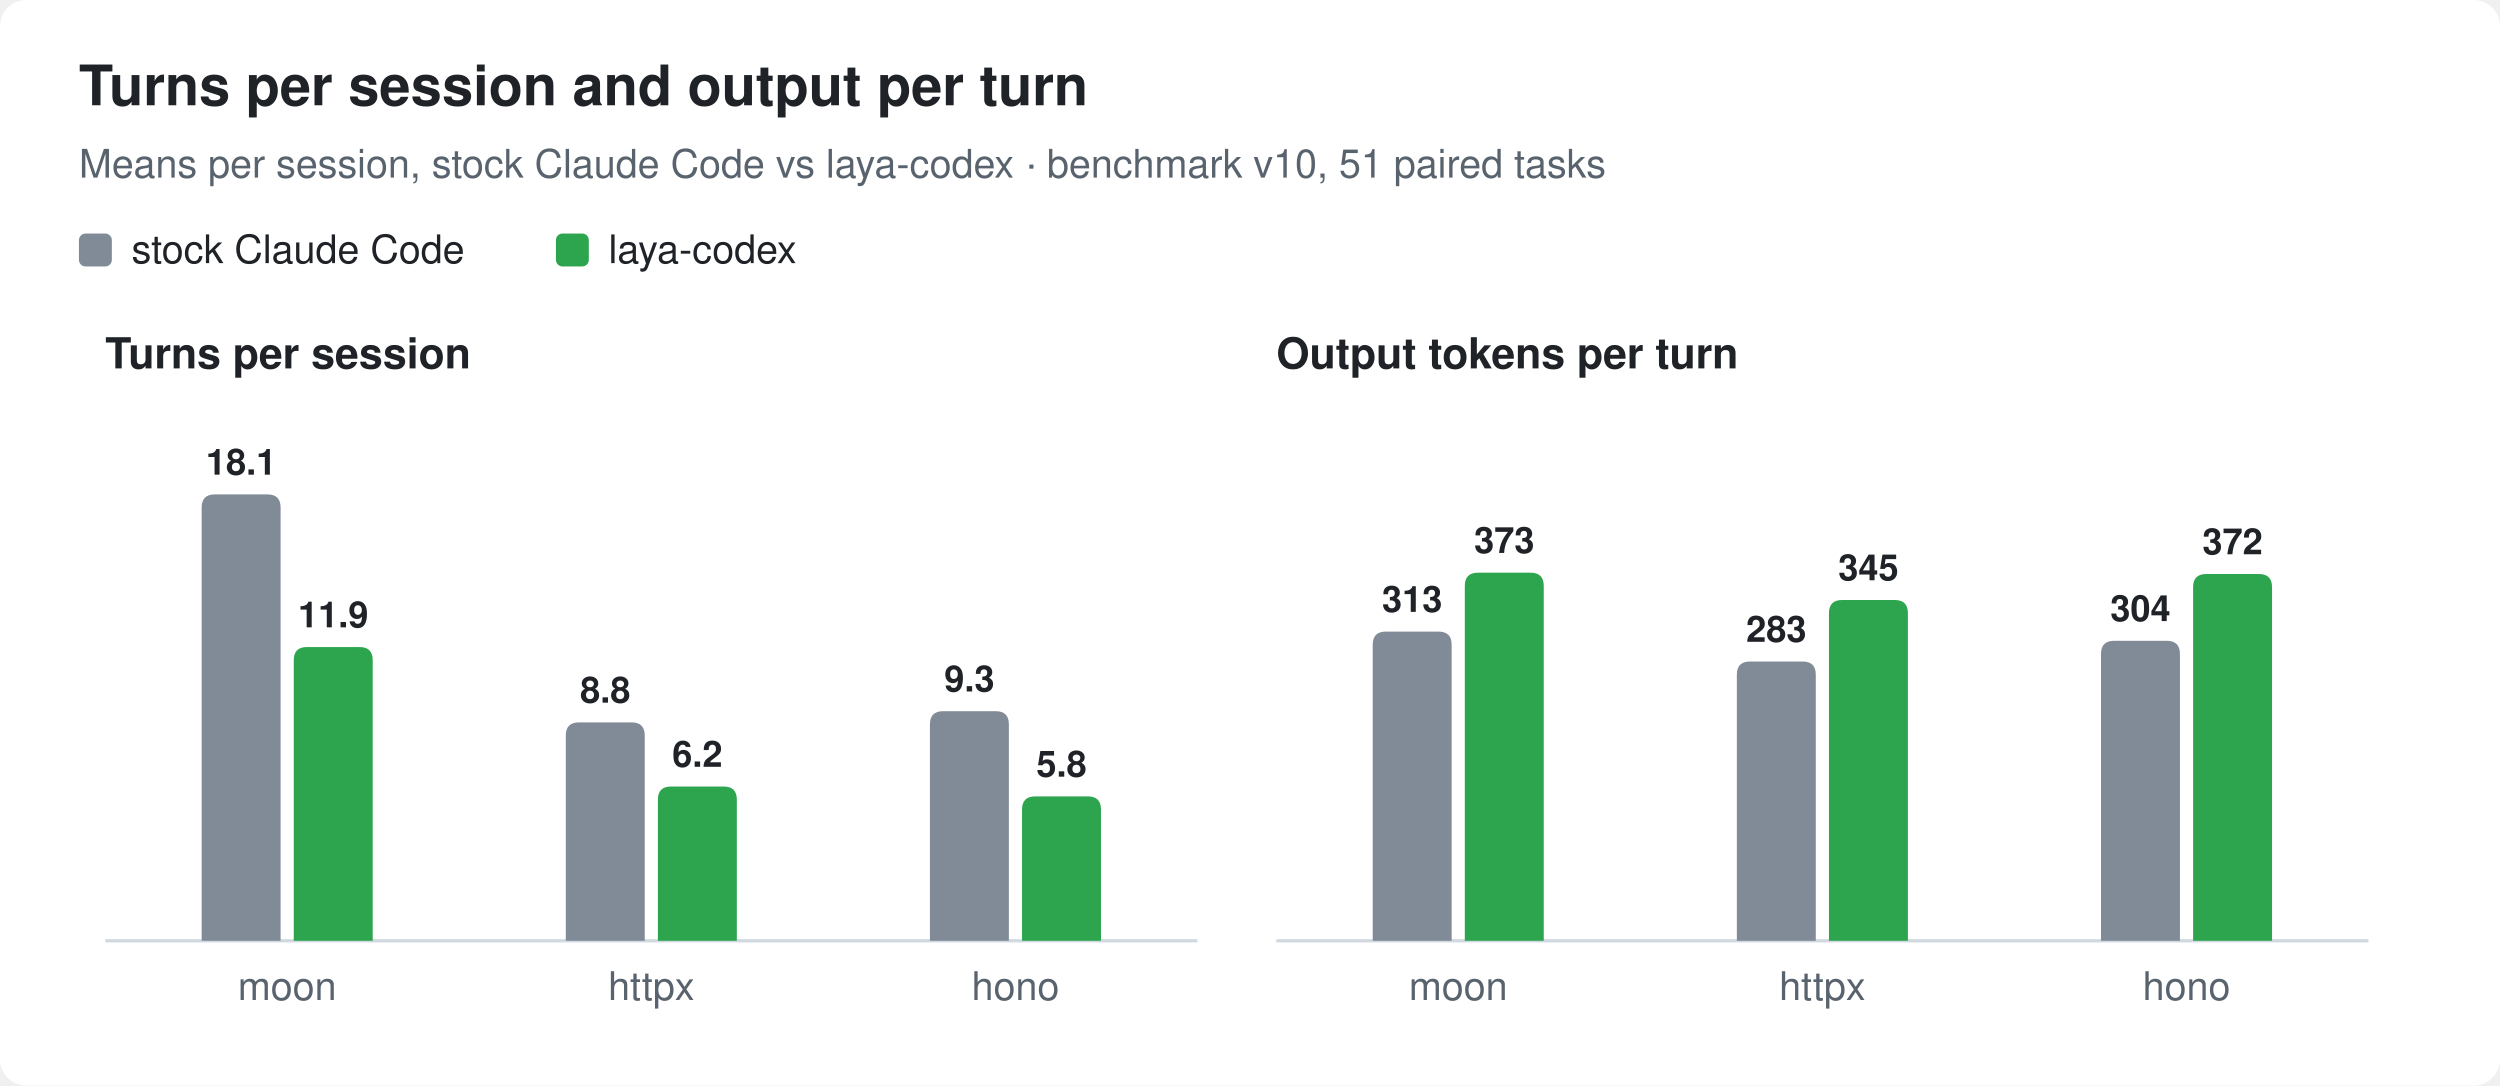
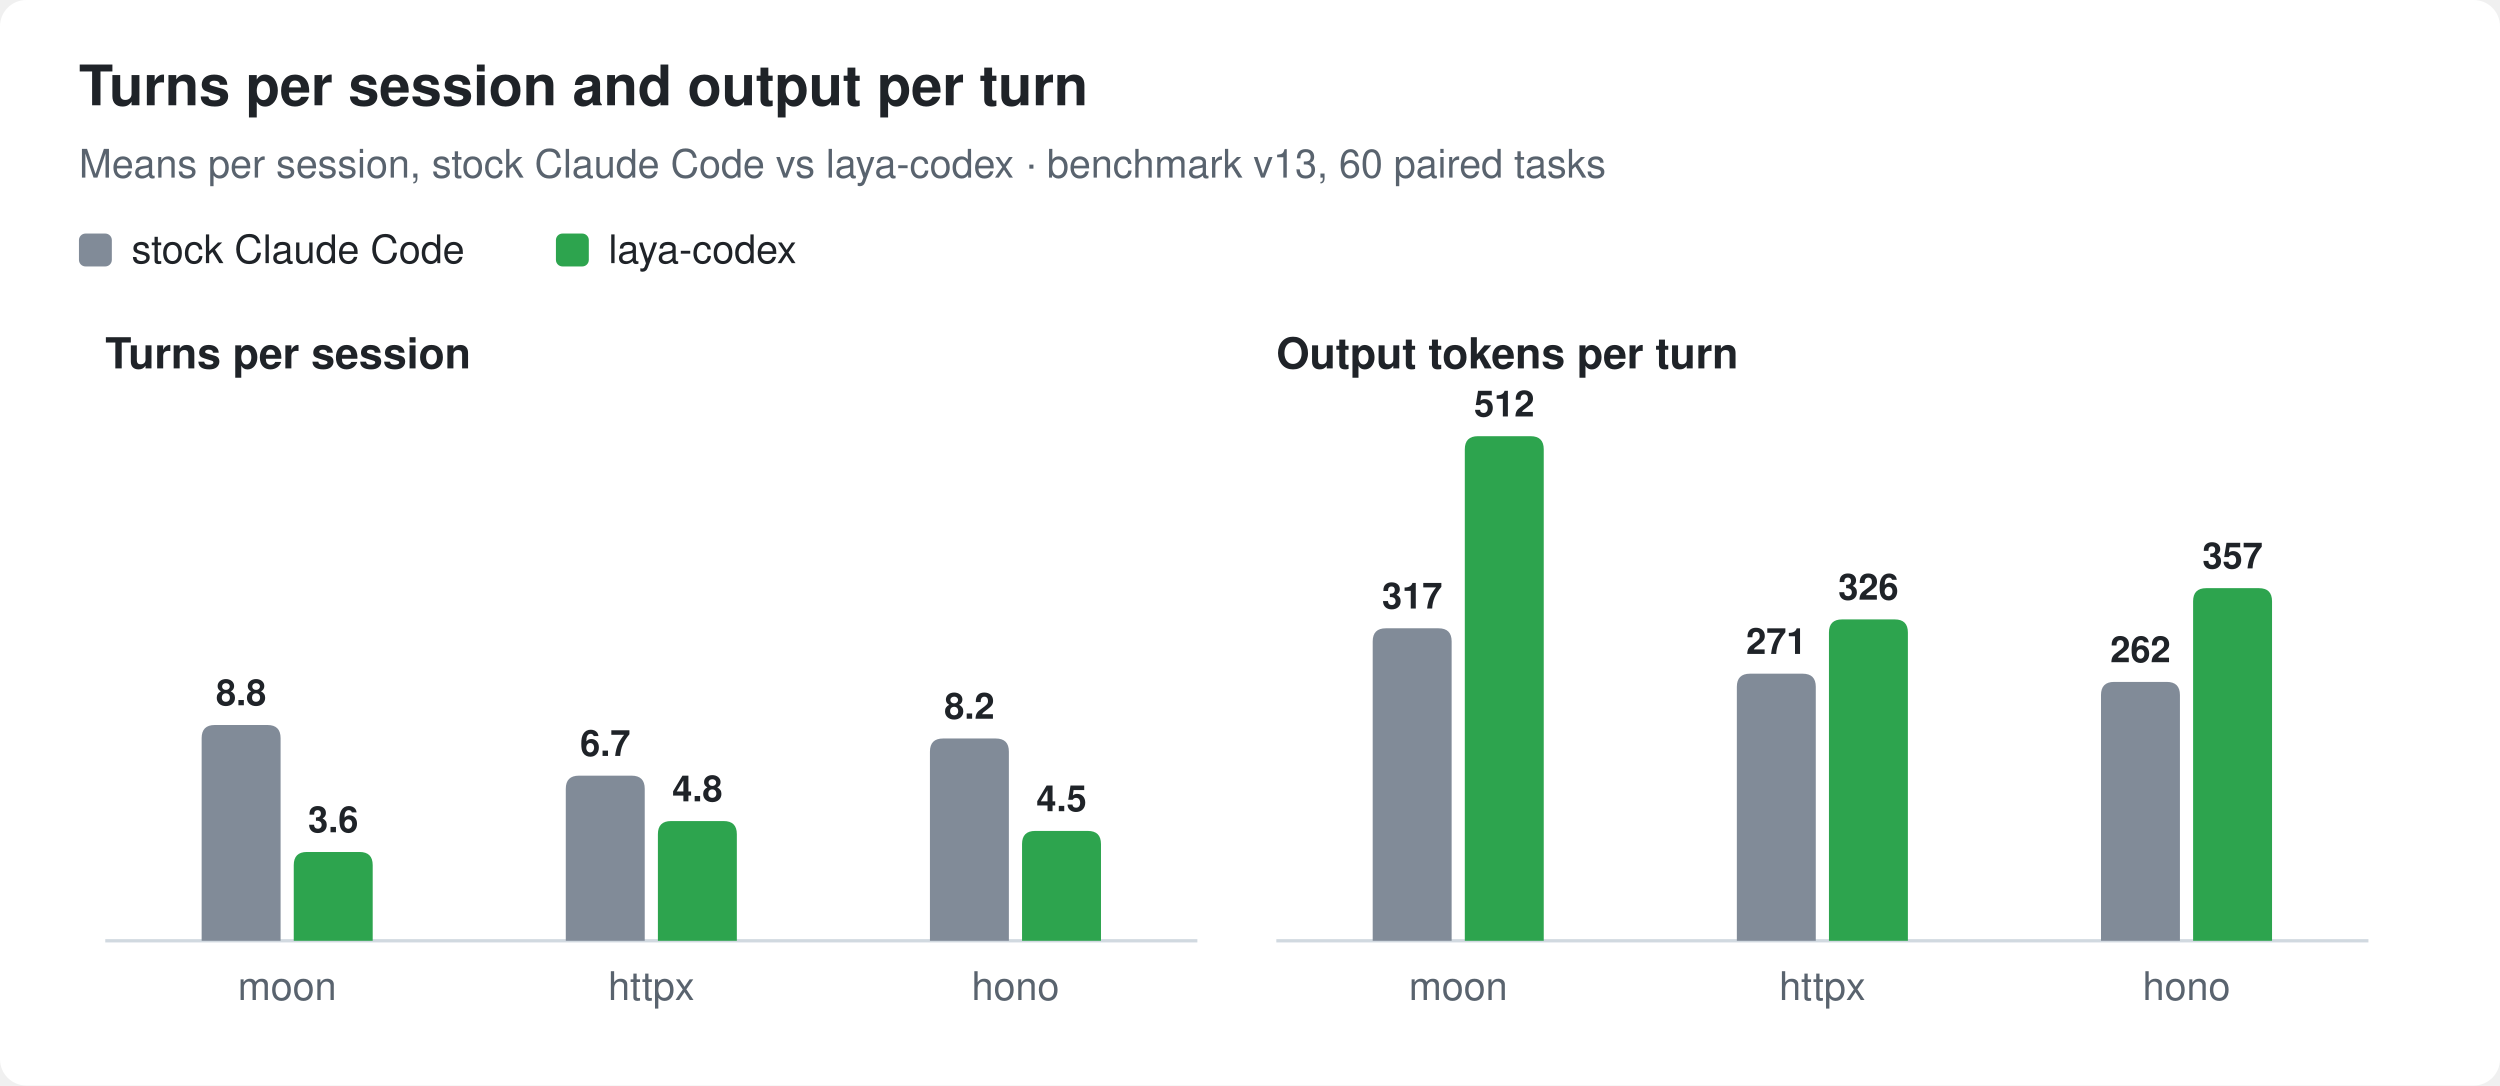
<svg xmlns="http://www.w3.org/2000/svg" width="760" height="330" viewBox="0 0 760 330" role="img" aria-label="Turns per session and output tokens per turn, stock vs laya-codex">
  <rect width="760" height="330" rx="8" fill="#ffffff" />
  <text x="24.0" y="32.0" font-family="-apple-system,BlinkMacSystemFont,'Segoe UI',Helvetica,Arial,sans-serif" font-size="17" fill="#1f2328" text-anchor="start" font-weight="600">Turns per session and output per turn</text>
-   <text x="24.0" y="54.0" font-family="-apple-system,BlinkMacSystemFont,'Segoe UI',Helvetica,Arial,sans-serif" font-size="12" fill="#59636e" text-anchor="start" font-weight="normal">Means per session, stock Claude Code vs laya-codex · benchmark v10, 51 paired tasks</text>
+   <text x="24.0" y="54.0" font-family="-apple-system,BlinkMacSystemFont,'Segoe UI',Helvetica,Arial,sans-serif" font-size="12" fill="#59636e" text-anchor="start" font-weight="normal">Means per session, stock Claude Code vs laya-codex · benchmark v13, 60 paired tasks</text>
  <rect x="24" y="71" width="10" height="10" rx="2" fill="#818b98" />
  <text x="40.0" y="80.0" font-family="-apple-system,BlinkMacSystemFont,'Segoe UI',Helvetica,Arial,sans-serif" font-size="12" fill="#1f2328" text-anchor="start" font-weight="normal">stock Claude Code</text>
  <rect x="169" y="71" width="10" height="10" rx="2" fill="#2da44e" />
  <text x="185.0" y="80.0" font-family="-apple-system,BlinkMacSystemFont,'Segoe UI',Helvetica,Arial,sans-serif" font-size="12" fill="#1f2328" text-anchor="start" font-weight="normal">laya-codex</text>
  <text x="32.0" y="112.0" font-family="-apple-system,BlinkMacSystemFont,'Segoe UI',Helvetica,Arial,sans-serif" font-size="13" fill="#1f2328" text-anchor="start" font-weight="600">Turns per session</text>
  <line x1="32.0" y1="286" x2="364.0" y2="286" stroke="#d1d9e0" stroke-width="1" />
-   <path d="M61.3,286 v-131.7 q0,-4 4,-4 h16 q4,0 4,4 v131.7 z" fill="#818b98" />
-   <text x="73.3" y="144.3" font-family="-apple-system,BlinkMacSystemFont,'Segoe UI',Helvetica,Arial,sans-serif" font-size="11" fill="#1f2328" text-anchor="middle" font-weight="600">18.1</text>
-   <path d="M89.3,286 v-85.3 q0,-4 4,-4 h16 q4,0 4,4 v85.3 z" fill="#2da44e" />
-   <text x="101.3" y="190.7" font-family="-apple-system,BlinkMacSystemFont,'Segoe UI',Helvetica,Arial,sans-serif" font-size="11" fill="#1f2328" text-anchor="middle" font-weight="600">11.9</text>
+   <path d="M61.3,286 v-61.6 q0,-4 4,-4 h16 q4,0 4,4 v61.6 z" fill="#818b98" />
+   <text x="73.3" y="214.4" font-family="-apple-system,BlinkMacSystemFont,'Segoe UI',Helvetica,Arial,sans-serif" font-size="11" fill="#1f2328" text-anchor="middle" font-weight="600">8.8</text>
+   <path d="M89.3,286 v-23.0 q0,-4 4,-4 h16 q4,0 4,4 v23.0 z" fill="#2da44e" />
+   <text x="101.3" y="253.0" font-family="-apple-system,BlinkMacSystemFont,'Segoe UI',Helvetica,Arial,sans-serif" font-size="11" fill="#1f2328" text-anchor="middle" font-weight="600">3.6</text>
  <text x="87.3" y="304.0" font-family="-apple-system,BlinkMacSystemFont,'Segoe UI',Helvetica,Arial,sans-serif" font-size="12" fill="#59636e" text-anchor="middle" font-weight="normal">moon</text>
-   <path d="M172.0,286 v-62.4 q0,-4 4,-4 h16 q4,0 4,4 v62.4 z" fill="#818b98" />
-   <text x="184.0" y="213.6" font-family="-apple-system,BlinkMacSystemFont,'Segoe UI',Helvetica,Arial,sans-serif" font-size="11" fill="#1f2328" text-anchor="middle" font-weight="600">8.8</text>
-   <path d="M200.0,286 v-42.9 q0,-4 4,-4 h16 q4,0 4,4 v42.9 z" fill="#2da44e" />
-   <text x="212.0" y="233.1" font-family="-apple-system,BlinkMacSystemFont,'Segoe UI',Helvetica,Arial,sans-serif" font-size="11" fill="#1f2328" text-anchor="middle" font-weight="600">6.2</text>
+   <path d="M172.0,286 v-46.2 q0,-4 4,-4 h16 q4,0 4,4 v46.2 z" fill="#818b98" />
+   <text x="184.0" y="229.8" font-family="-apple-system,BlinkMacSystemFont,'Segoe UI',Helvetica,Arial,sans-serif" font-size="11" fill="#1f2328" text-anchor="middle" font-weight="600">6.7</text>
+   <path d="M200.0,286 v-32.4 q0,-4 4,-4 h16 q4,0 4,4 v32.4 z" fill="#2da44e" />
+   <text x="212.0" y="243.6" font-family="-apple-system,BlinkMacSystemFont,'Segoe UI',Helvetica,Arial,sans-serif" font-size="11" fill="#1f2328" text-anchor="middle" font-weight="600">4.8</text>
  <text x="198.0" y="304.0" font-family="-apple-system,BlinkMacSystemFont,'Segoe UI',Helvetica,Arial,sans-serif" font-size="12" fill="#59636e" text-anchor="middle" font-weight="normal">httpx</text>
-   <path d="M282.7,286 v-65.8 q0,-4 4,-4 h16 q4,0 4,4 v65.8 z" fill="#818b98" />
-   <text x="294.7" y="210.2" font-family="-apple-system,BlinkMacSystemFont,'Segoe UI',Helvetica,Arial,sans-serif" font-size="11" fill="#1f2328" text-anchor="middle" font-weight="600">9.3</text>
-   <path d="M310.7,286 v-39.9 q0,-4 4,-4 h16 q4,0 4,4 v39.9 z" fill="#2da44e" />
-   <text x="322.7" y="236.1" font-family="-apple-system,BlinkMacSystemFont,'Segoe UI',Helvetica,Arial,sans-serif" font-size="11" fill="#1f2328" text-anchor="middle" font-weight="600">5.8</text>
+   <path d="M282.7,286 v-57.5 q0,-4 4,-4 h16 q4,0 4,4 v57.5 z" fill="#818b98" />
+   <text x="294.7" y="218.5" font-family="-apple-system,BlinkMacSystemFont,'Segoe UI',Helvetica,Arial,sans-serif" font-size="11" fill="#1f2328" text-anchor="middle" font-weight="600">8.2</text>
+   <path d="M310.7,286 v-29.4 q0,-4 4,-4 h16 q4,0 4,4 v29.4 z" fill="#2da44e" />
+   <text x="322.7" y="246.6" font-family="-apple-system,BlinkMacSystemFont,'Segoe UI',Helvetica,Arial,sans-serif" font-size="11" fill="#1f2328" text-anchor="middle" font-weight="600">4.5</text>
  <text x="308.7" y="304.0" font-family="-apple-system,BlinkMacSystemFont,'Segoe UI',Helvetica,Arial,sans-serif" font-size="12" fill="#59636e" text-anchor="middle" font-weight="normal">hono</text>
  <text x="388.0" y="112.0" font-family="-apple-system,BlinkMacSystemFont,'Segoe UI',Helvetica,Arial,sans-serif" font-size="13" fill="#1f2328" text-anchor="start" font-weight="600">Output tokens per turn</text>
  <line x1="388.0" y1="286" x2="720.0" y2="286" stroke="#d1d9e0" stroke-width="1" />
-   <path d="M417.3,286 v-90.0 q0,-4 4,-4 h16 q4,0 4,4 v90.0 z" fill="#818b98" />
-   <text x="429.3" y="186.0" font-family="-apple-system,BlinkMacSystemFont,'Segoe UI',Helvetica,Arial,sans-serif" font-size="11" fill="#1f2328" text-anchor="middle" font-weight="600">313</text>
-   <path d="M445.3,286 v-107.9 q0,-4 4,-4 h16 q4,0 4,4 v107.9 z" fill="#2da44e" />
-   <text x="457.3" y="168.1" font-family="-apple-system,BlinkMacSystemFont,'Segoe UI',Helvetica,Arial,sans-serif" font-size="11" fill="#1f2328" text-anchor="middle" font-weight="600">373</text>
+   <path d="M417.3,286 v-91.0 q0,-4 4,-4 h16 q4,0 4,4 v91.0 z" fill="#818b98" />
+   <text x="429.3" y="185.0" font-family="-apple-system,BlinkMacSystemFont,'Segoe UI',Helvetica,Arial,sans-serif" font-size="11" fill="#1f2328" text-anchor="middle" font-weight="600">317</text>
+   <path d="M445.3,286 v-149.4 q0,-4 4,-4 h16 q4,0 4,4 v149.4 z" fill="#2da44e" />
+   <text x="457.3" y="126.6" font-family="-apple-system,BlinkMacSystemFont,'Segoe UI',Helvetica,Arial,sans-serif" font-size="11" fill="#1f2328" text-anchor="middle" font-weight="600">512</text>
  <text x="443.3" y="304.0" font-family="-apple-system,BlinkMacSystemFont,'Segoe UI',Helvetica,Arial,sans-serif" font-size="12" fill="#59636e" text-anchor="middle" font-weight="normal">moon</text>
-   <path d="M528.0,286 v-80.9 q0,-4 4,-4 h16 q4,0 4,4 v80.9 z" fill="#818b98" />
-   <text x="540.0" y="195.1" font-family="-apple-system,BlinkMacSystemFont,'Segoe UI',Helvetica,Arial,sans-serif" font-size="11" fill="#1f2328" text-anchor="middle" font-weight="600">283</text>
-   <path d="M556.0,286 v-99.6 q0,-4 4,-4 h16 q4,0 4,4 v99.6 z" fill="#2da44e" />
-   <text x="568.0" y="176.4" font-family="-apple-system,BlinkMacSystemFont,'Segoe UI',Helvetica,Arial,sans-serif" font-size="11" fill="#1f2328" text-anchor="middle" font-weight="600">345</text>
+   <path d="M528.0,286 v-77.2 q0,-4 4,-4 h16 q4,0 4,4 v77.2 z" fill="#818b98" />
+   <text x="540.0" y="198.8" font-family="-apple-system,BlinkMacSystemFont,'Segoe UI',Helvetica,Arial,sans-serif" font-size="11" fill="#1f2328" text-anchor="middle" font-weight="600">271</text>
+   <path d="M556.0,286 v-93.7 q0,-4 4,-4 h16 q4,0 4,4 v93.7 z" fill="#2da44e" />
+   <text x="568.0" y="182.3" font-family="-apple-system,BlinkMacSystemFont,'Segoe UI',Helvetica,Arial,sans-serif" font-size="11" fill="#1f2328" text-anchor="middle" font-weight="600">326</text>
  <text x="554.0" y="304.0" font-family="-apple-system,BlinkMacSystemFont,'Segoe UI',Helvetica,Arial,sans-serif" font-size="12" fill="#59636e" text-anchor="middle" font-weight="normal">httpx</text>
-   <path d="M638.7,286 v-87.2 q0,-4 4,-4 h16 q4,0 4,4 v87.2 z" fill="#818b98" />
-   <text x="650.7" y="188.8" font-family="-apple-system,BlinkMacSystemFont,'Segoe UI',Helvetica,Arial,sans-serif" font-size="11" fill="#1f2328" text-anchor="middle" font-weight="600">304</text>
-   <path d="M666.7,286 v-107.5 q0,-4 4,-4 h16 q4,0 4,4 v107.5 z" fill="#2da44e" />
-   <text x="678.7" y="168.5" font-family="-apple-system,BlinkMacSystemFont,'Segoe UI',Helvetica,Arial,sans-serif" font-size="11" fill="#1f2328" text-anchor="middle" font-weight="600">372</text>
+   <path d="M638.7,286 v-74.7 q0,-4 4,-4 h16 q4,0 4,4 v74.7 z" fill="#818b98" />
+   <text x="650.7" y="201.3" font-family="-apple-system,BlinkMacSystemFont,'Segoe UI',Helvetica,Arial,sans-serif" font-size="11" fill="#1f2328" text-anchor="middle" font-weight="600">262</text>
+   <path d="M666.7,286 v-103.2 q0,-4 4,-4 h16 q4,0 4,4 v103.2 z" fill="#2da44e" />
+   <text x="678.7" y="172.8" font-family="-apple-system,BlinkMacSystemFont,'Segoe UI',Helvetica,Arial,sans-serif" font-size="11" fill="#1f2328" text-anchor="middle" font-weight="600">357</text>
  <text x="664.7" y="304.0" font-family="-apple-system,BlinkMacSystemFont,'Segoe UI',Helvetica,Arial,sans-serif" font-size="12" fill="#59636e" text-anchor="middle" font-weight="normal">hono</text>
</svg>
